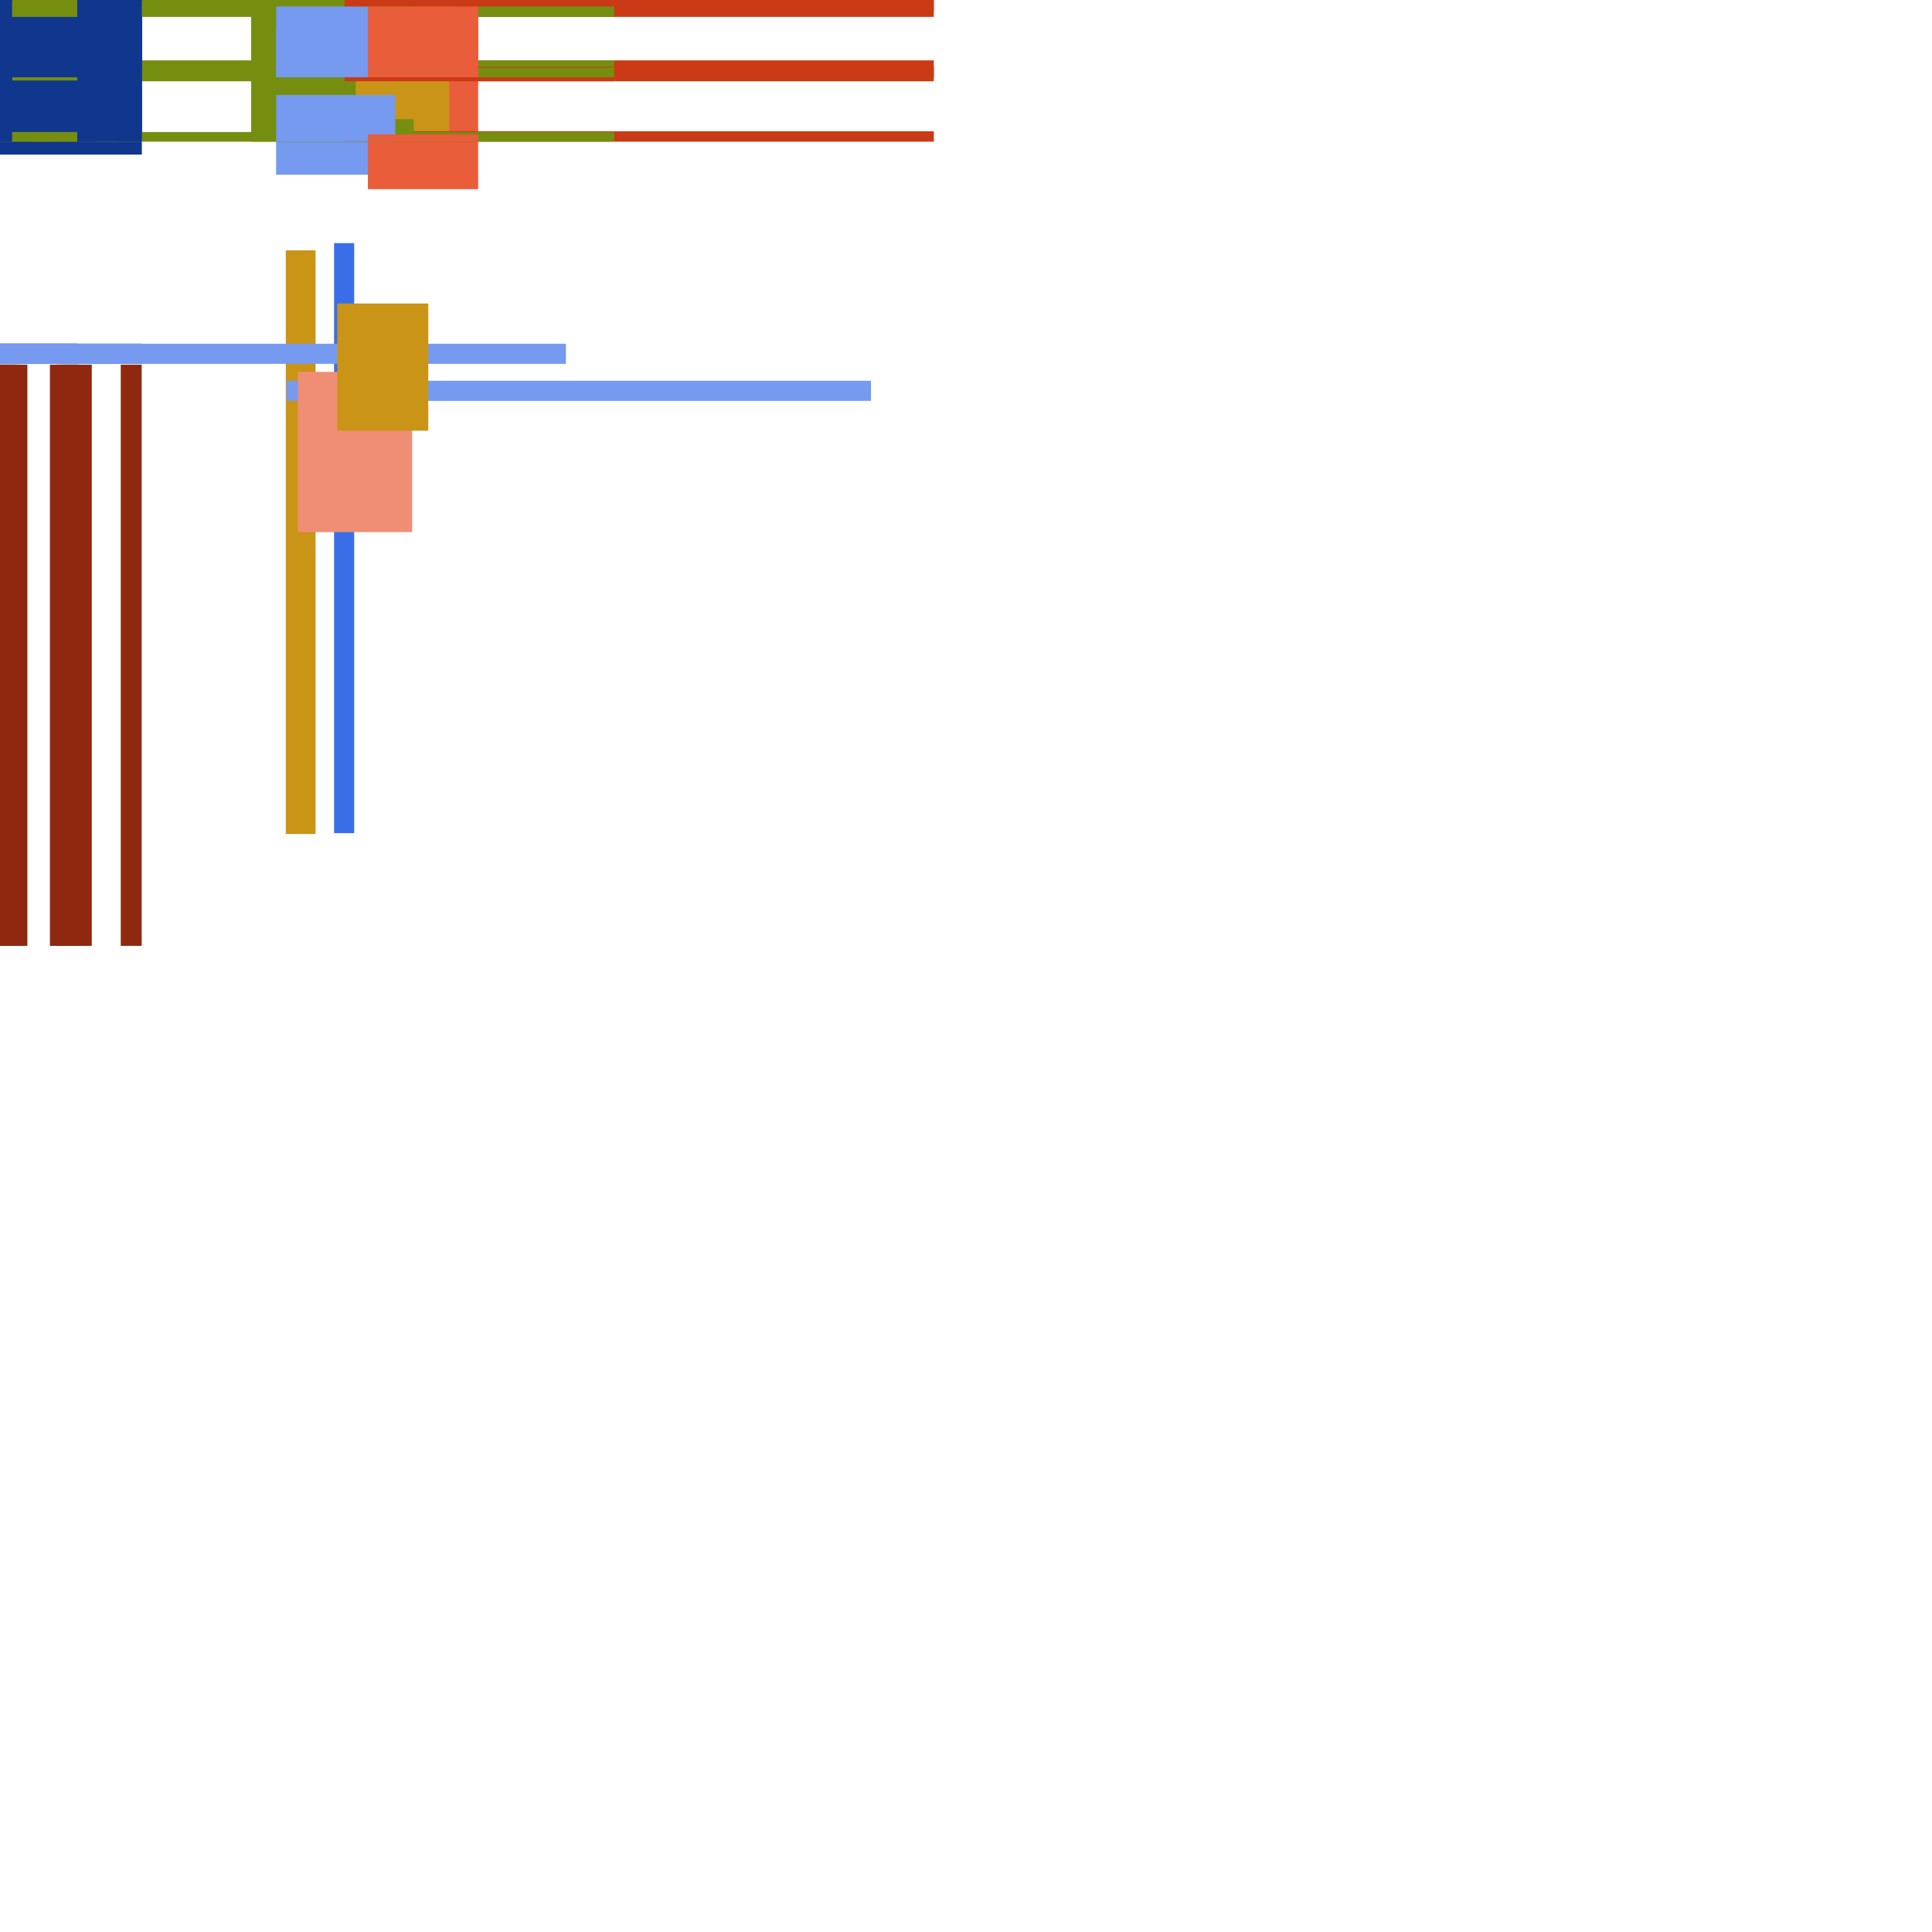
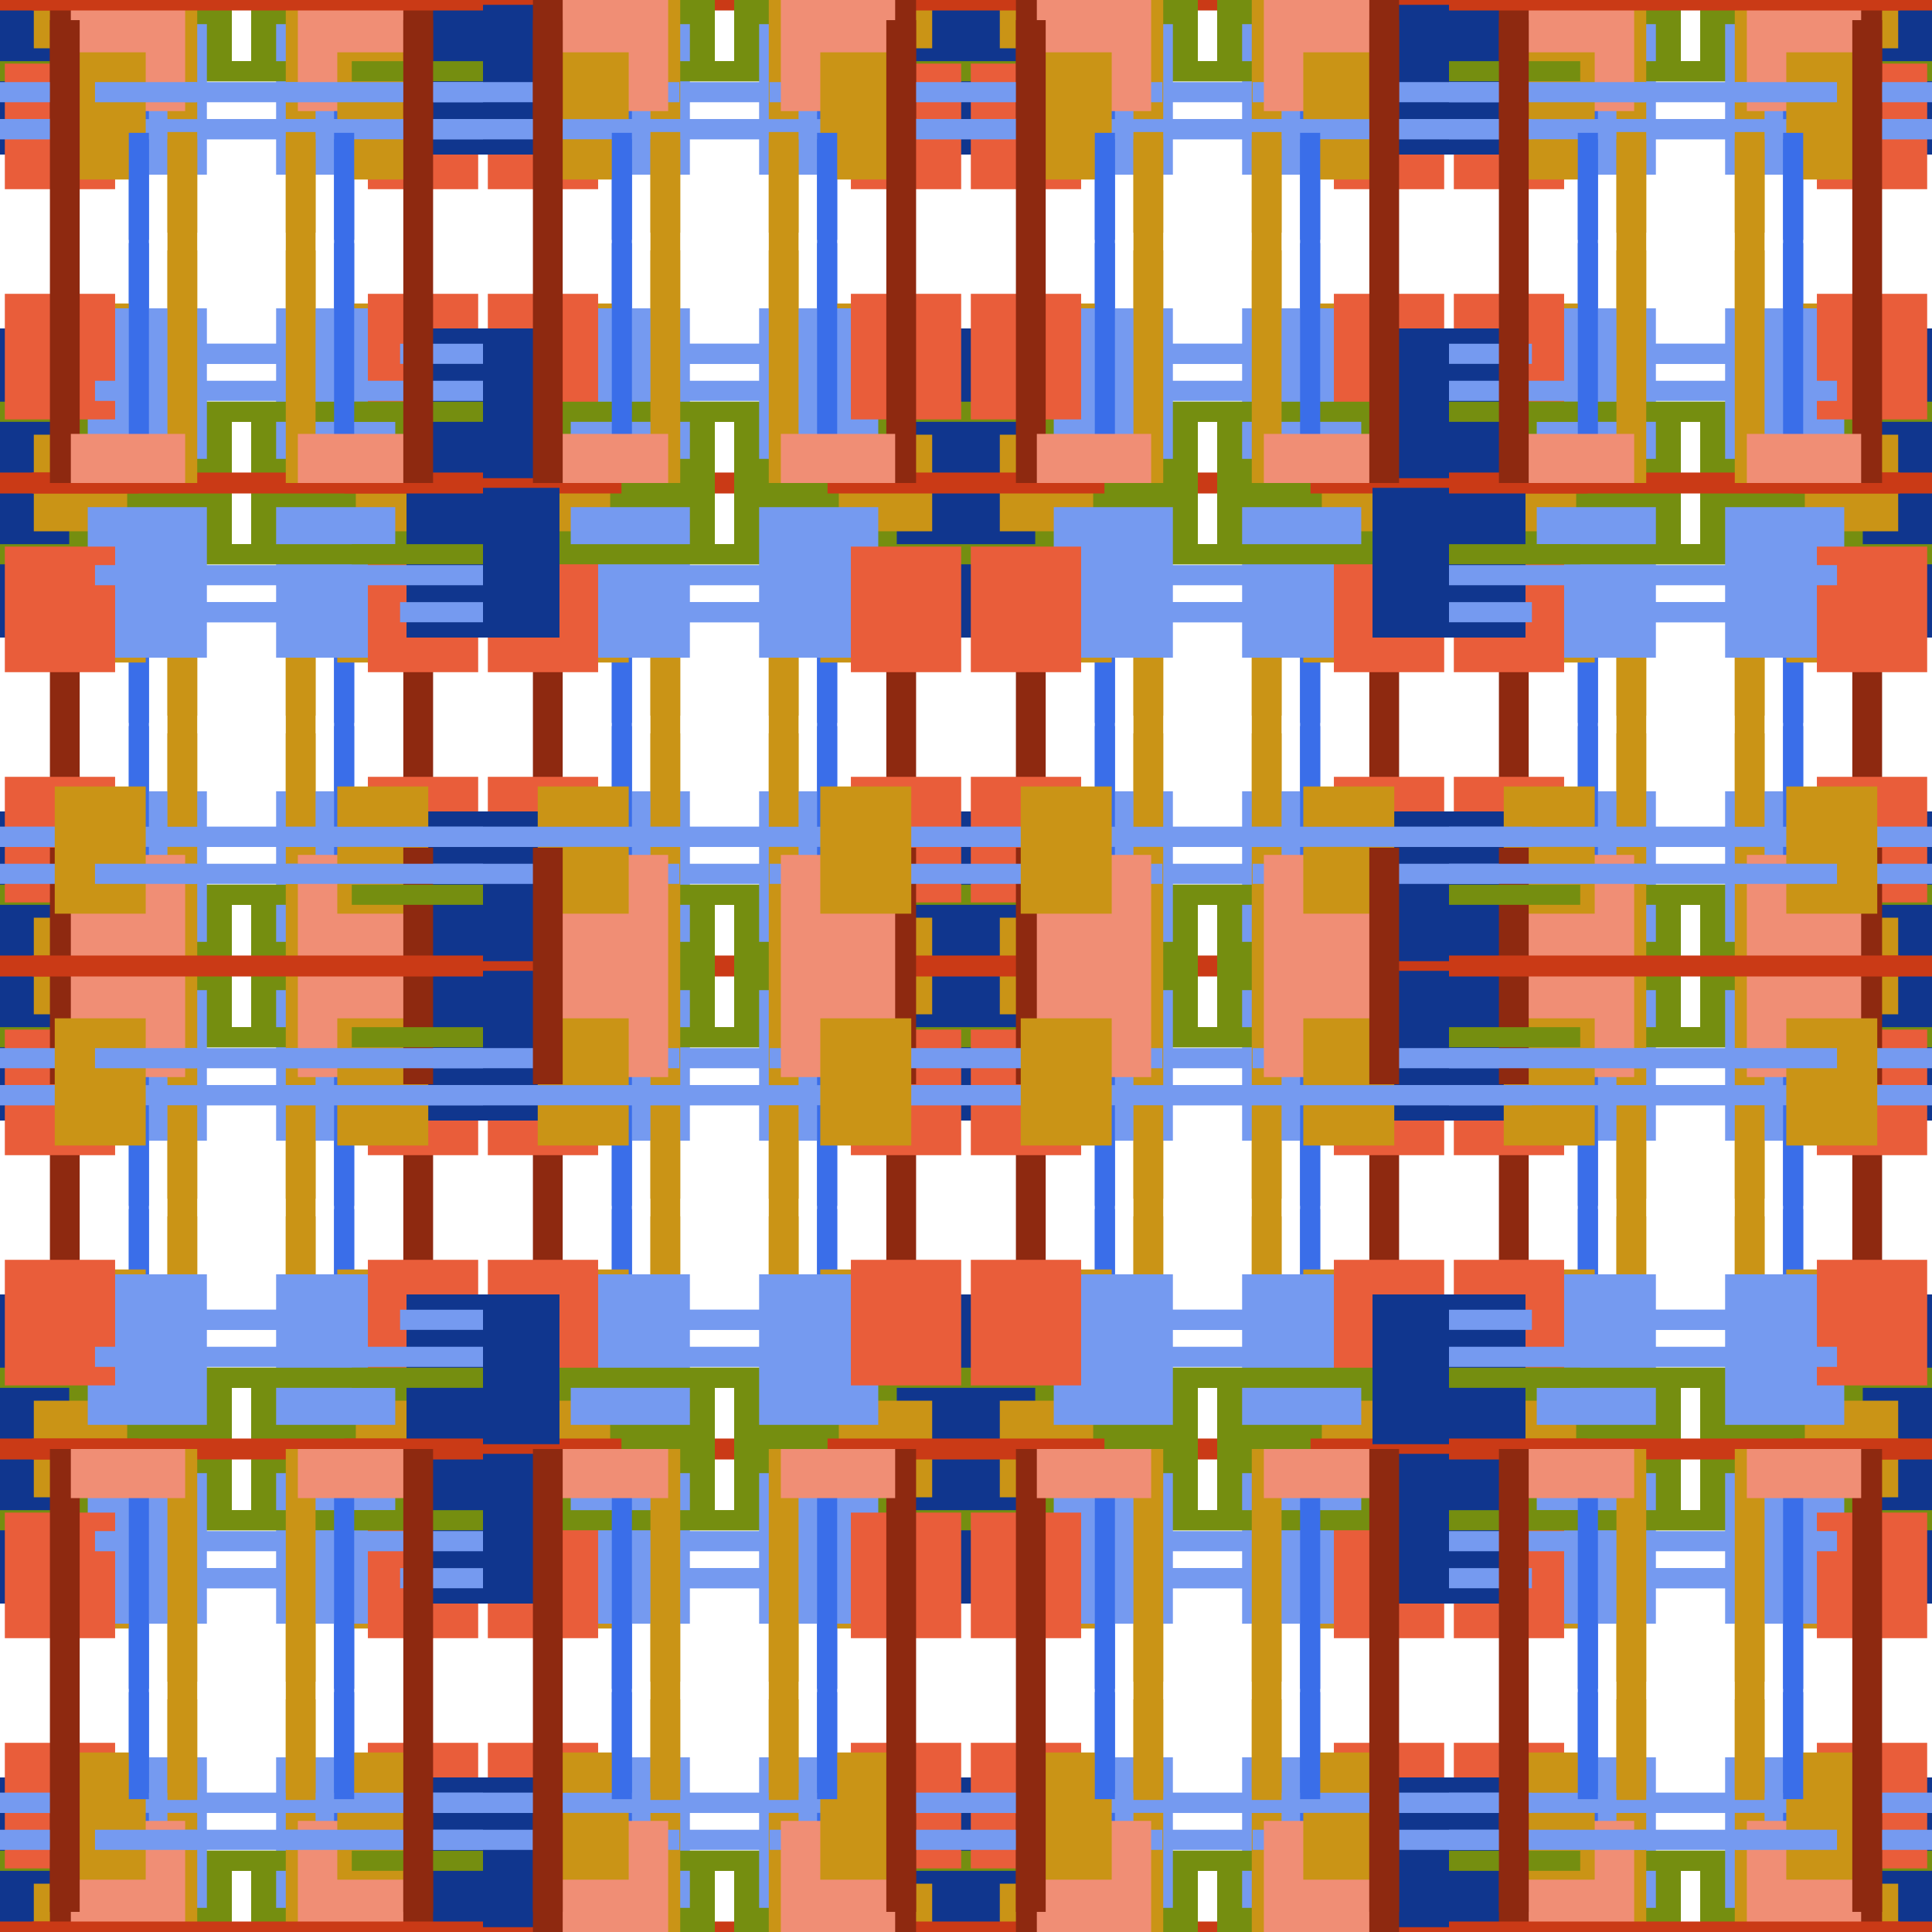
<svg xmlns="http://www.w3.org/2000/svg" xmlns:xlink="http://www.w3.org/1999/xlink" width="100%" height="100%" viewBox="0 0 2400 2400" style="stroke-width:0;background-color:#121212">
  <defs>
    <symbol id="shapes">
      <rect x="-44" y="43" width="39" height="717" transform-origin="600 600" style="fill:hsl(402,80%,57%)">
        <animateTransform attributeName="transform" attributeType="XML" type="scale" dur="10s" values="1 1;1 1;1.5 1.5;1 1;1 1" keyTimes="0;.882;.941;1;1" calcMode="spline" keySplines="0.5 0 0.75 1;0.5 0 0.75 1;0.5 0 0.75 1;0.5 0 0.75 1" repeatCount="indefinite" />
      </rect>
      <rect x="355" y="24" width="152" height="151" transform-origin="600 600" style="fill:hsl(432,80%,31%)">
        <animateTransform attributeName="transform" attributeType="XML" type="scale" dur="10s" values="1 1;1 1;1.5 1.5;1 1;1 1" keyTimes="0;.824;.882;.941;1" calcMode="spline" keySplines="0.5 0 0.75 1;0.5 0 0.75 1;0.5 0 0.75 1;0.5 0 0.75 1" repeatCount="indefinite" />
      </rect>
      <rect x="355" y="311" width="37" height="725" transform-origin="600 600" style="fill:hsl(402,80%,44%)">
        <animateTransform attributeName="transform" attributeType="XML" type="scale" dur="10s" values="1 1;1 1;1.5 1.5;1 1;1 1" keyTimes="0;.765;.824;.882;1" calcMode="spline" keySplines="0.5 0 0.75 1;0.5 0 0.75 1;0.5 0 0.75 1;0.5 0 0.75 1" repeatCount="indefinite" />
      </rect>
      <rect x="312" y="-73" width="202" height="152" transform-origin="600 600" style="fill:hsl(432,80%,31%)">
        <animateTransform attributeName="transform" attributeType="XML" type="scale" dur="10s" values="1 1;1 1;1.5 1.5;1 1;1 1" keyTimes="0;.706;.765;.824;1" calcMode="spline" keySplines="0.5 0 0.75 1;0.5 0 0.75 1;0.5 0 0.75 1;0.5 0 0.75 1" repeatCount="indefinite" />
      </rect>
      <rect x="62" y="453" width="37" height="722" transform-origin="600 600" style="fill:hsl(372,80%,31%)">
        <animateTransform attributeName="transform" attributeType="XML" type="scale" dur="10s" values="1 1;1 1;1.5 1.5;1 1;1 1" keyTimes="0;.647;.706;.765;1" calcMode="spline" keySplines="0.5 0 0.75 1;0.5 0 0.75 1;0.5 0 0.75 1;0.5 0 0.75 1" repeatCount="indefinite" />
      </rect>
      <rect x="442" y="-100" width="116" height="160" transform-origin="600 600" style="fill:hsl(402,80%,44%)">
        <animateTransform attributeName="transform" attributeType="XML" type="scale" dur="10s" values="1 1;1 1;1.5 1.5;1 1;1 1" keyTimes="0;.588;.647;.706;1" calcMode="spline" keySplines="0.5 0 0.75 1;0.5 0 0.75 1;0.5 0 0.75 1;0.5 0 0.75 1" repeatCount="indefinite" />
      </rect>
      <rect x="32" y="76" width="731" height="25" transform-origin="600 600" style="fill:hsl(432,80%,31%)">
        <animateTransform attributeName="transform" attributeType="XML" type="scale" dur="10s" values="1 1;1 1;1.5 1.5;1 1;1 1" keyTimes="0;.53;.588;.647;1" calcMode="spline" keySplines="0.5 0 0.75 1;0.5 0 0.75 1;0.5 0 0.75 1;0.5 0 0.75 1" repeatCount="indefinite" />
      </rect>
      <rect x="343" y="30" width="148" height="187" transform-origin="600 600" style="fill:hsl(222,80%,70%)">
        <animateTransform attributeName="transform" attributeType="XML" type="scale" dur="10s" values="1 1;1 1;1.5 1.5;1 1;1 1" keyTimes="0;.471;.53;.588;1" calcMode="spline" keySplines="0.5 0 0.75 1;0.5 0 0.75 1;0.5 0 0.75 1;0.5 0 0.75 1" repeatCount="indefinite" />
      </rect>
      <rect x="428" y="-6" width="732" height="19" transform-origin="600 600" style="fill:hsl(372,80%,44%)">
        <animateTransform attributeName="transform" attributeType="XML" type="scale" dur="10s" values="1 1;1 1;1.5 1.5;1 1;1 1" keyTimes="0;.412;.471;.53;1" calcMode="spline" keySplines="0.5 0 0.75 1;0.5 0 0.75 1;0.5 0 0.75 1;0.5 0 0.75 1" repeatCount="indefinite" />
      </rect>
      <rect x="-62" y="6" width="157" height="186" transform-origin="600 600" style="fill:hsl(222,80%,31%)">
        <animateTransform attributeName="transform" attributeType="XML" type="scale" dur="10s" values="1 1;1 1;1.5 1.5;1 1;1 1" keyTimes="0;.353;.412;.471;1" calcMode="spline" keySplines="0.5 0 0.75 1;0.5 0 0.75 1;0.5 0 0.75 1;0.5 0 0.75 1" repeatCount="indefinite" />
      </rect>
      <rect x="356" y="473" width="726" height="25" transform-origin="600 600" style="fill:hsl(222,80%,70%)">
        <animateTransform attributeName="transform" attributeType="XML" type="scale" dur="10s" values="1 1;1 1;1.5 1.5;1 1;1 1" keyTimes="0;.294;.353;.412;1" calcMode="spline" keySplines="0.5 0 0.75 1;0.5 0 0.75 1;0.5 0 0.75 1;0.5 0 0.75 1" repeatCount="indefinite" />
      </rect>
      <rect x="457" y="79" width="137" height="156" transform-origin="600 600" style="fill:hsl(372,80%,57%)">
        <animateTransform attributeName="transform" attributeType="XML" type="scale" dur="10s" values="1 1;1 1;1.5 1.5;1 1;1 1" keyTimes="0;.236;.294;.353;1" calcMode="spline" keySplines="0.5 0 0.75 1;0.5 0 0.75 1;0.5 0 0.75 1;0.5 0 0.75 1" repeatCount="indefinite" />
      </rect>
      <rect x="415" y="302" width="25" height="733" transform-origin="600 600" style="fill:hsl(222,80%,57%)">
        <animateTransform attributeName="transform" attributeType="XML" type="scale" dur="10s" values="1 1;1 1;1.5 1.5;1 1;1 1" keyTimes="0;.177;.236;.294;1" calcMode="spline" keySplines="0.5 0 0.75 1;0.5 0 0.75 1;0.5 0 0.75 1;0.5 0 0.75 1" repeatCount="indefinite" />
      </rect>
      <rect x="370" y="462" width="142" height="199" transform-origin="600 600" style="fill:hsl(372,80%,70%)">
        <animateTransform attributeName="transform" attributeType="XML" type="scale" dur="10s" values="1 1;1 1;1.5 1.5;1 1;1 1" keyTimes="0;.118;.177;.236;1" calcMode="spline" keySplines="0.5 0 0.75 1;0.5 0 0.75 1;0.5 0 0.75 1;0.5 0 0.75 1" repeatCount="indefinite" />
      </rect>
      <rect x="-26" y="427" width="729" height="25" transform-origin="600 600" style="fill:hsl(222,80%,70%)">
        <animateTransform attributeName="transform" attributeType="XML" type="scale" dur="10s" values="1 1;1 1;1.5 1.5;1 1;1 1" keyTimes="0;.592;.118;.177;1" calcMode="spline" keySplines="0.5 0 0.75 1;0.5 0 0.75 1;0.5 0 0.75 1;0.5 0 0.75 1" repeatCount="indefinite" />
      </rect>
      <rect x="419" y="377" width="113" height="158" transform-origin="600 600" style="fill:hsl(402,80%,44%)">
        <animateTransform attributeName="transform" attributeType="XML" type="scale" dur="10s" values="1 1;1 1;1.5 1.5;1 1;1 1" keyTimes="0;.4;.592;.118;1" calcMode="spline" keySplines="0.5 0 0.75 1;0.5 0 0.75 1;0.5 0 0.75 1;0.5 0 0.75 1" repeatCount="indefinite" />
      </rect>
    </symbol>
  </defs>
  <symbol id="quad3">
    <symbol id="quad2">
      <symbol id="quad1">
        <symbol id="quad0">
          <g>
            <use xlink:href="#shapes" />
          </g>
        </symbol>
        <g>
          <use xlink:href="#quad0" />
        </g>
-         <g transform="scale(-1 1) translate(-88 0)">
+         <g transform="scale(-1 1) translate(-600 0)">
          <use xlink:href="#quad0" />
        </g>
-         <g transform="scale(1 -1) translate(0 -88)">
+         <g transform="scale(1 -1) translate(0 -600)">
          <use xlink:href="#quad0" />
        </g>
-         <g transform="scale(-1 -1) translate(-88 -88)">
+         <g transform="scale(-1 -1) translate(-600 -600)">
          <use xlink:href="#quad0" />
        </g>
      </symbol>
      <g>
        <use xlink:href="#quad1" />
      </g>
-       <g transform="scale(-1 1) translate(-176 0)">
+       <g transform="scale(-1 1) translate(-1200 0)">
        <use xlink:href="#quad1" />
      </g>
-       <g transform="scale(1 -1) translate(0 -176)">
+       <g transform="scale(1 -1) translate(0 -1200)">
        <use xlink:href="#quad1" />
      </g>
-       <g transform="scale(-1 -1) translate(-176 -176)">
+       <g transform="scale(-1 -1) translate(-1200 -1200)">
        <use xlink:href="#quad1" />
      </g>
    </symbol>
    <g>
      <use xlink:href="#quad2" />
    </g>
-     <g transform="scale(-1 1) translate(-96 0)">
+     <g transform="scale(-1 1) translate(-2400 0)">
      <use xlink:href="#quad2" />
    </g>
-     <g transform="scale(1 -1) translate(0 -96)">
+     <g transform="scale(1 -1) translate(0 -2400)">
      <use xlink:href="#quad2" />
    </g>
-     <g transform="scale(-1 -1) translate(-96 -96)">
+     <g transform="scale(-1 -1) translate(-2400 -2400)">
      <use xlink:href="#quad2" />
    </g>
  </symbol>
  <g transform="scale(1 1)">
    <use xlink:href="#quad3" />
  </g>
</svg>
